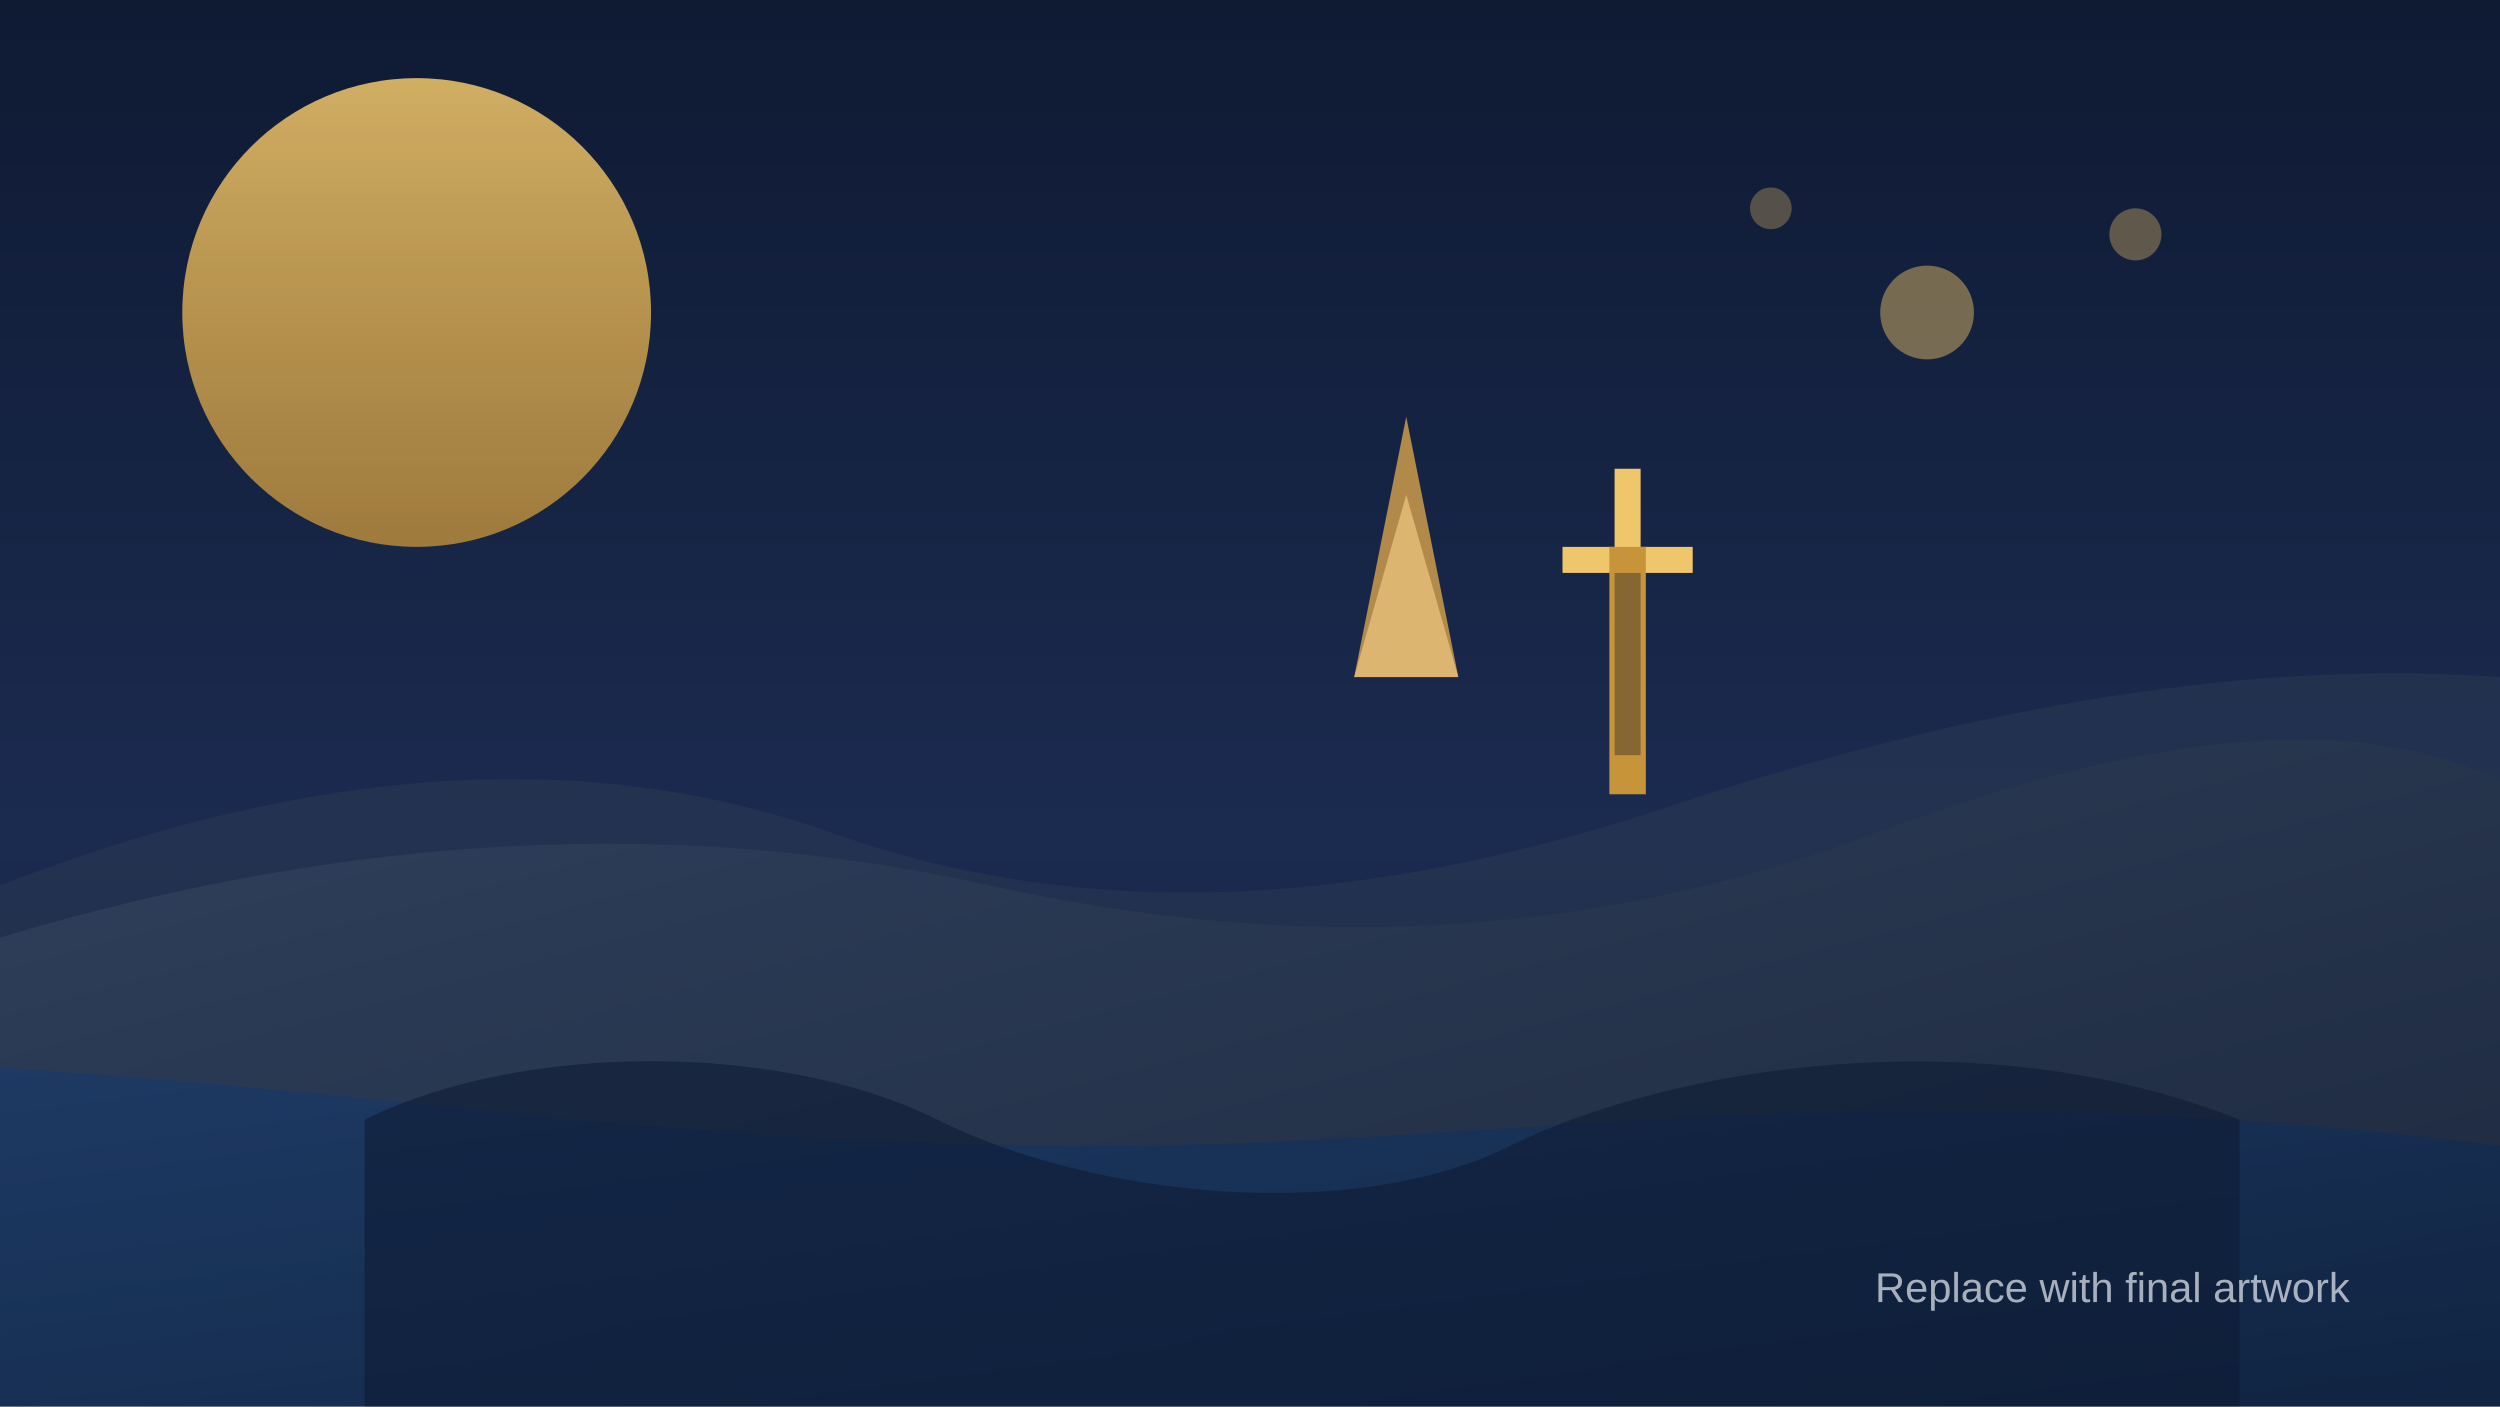
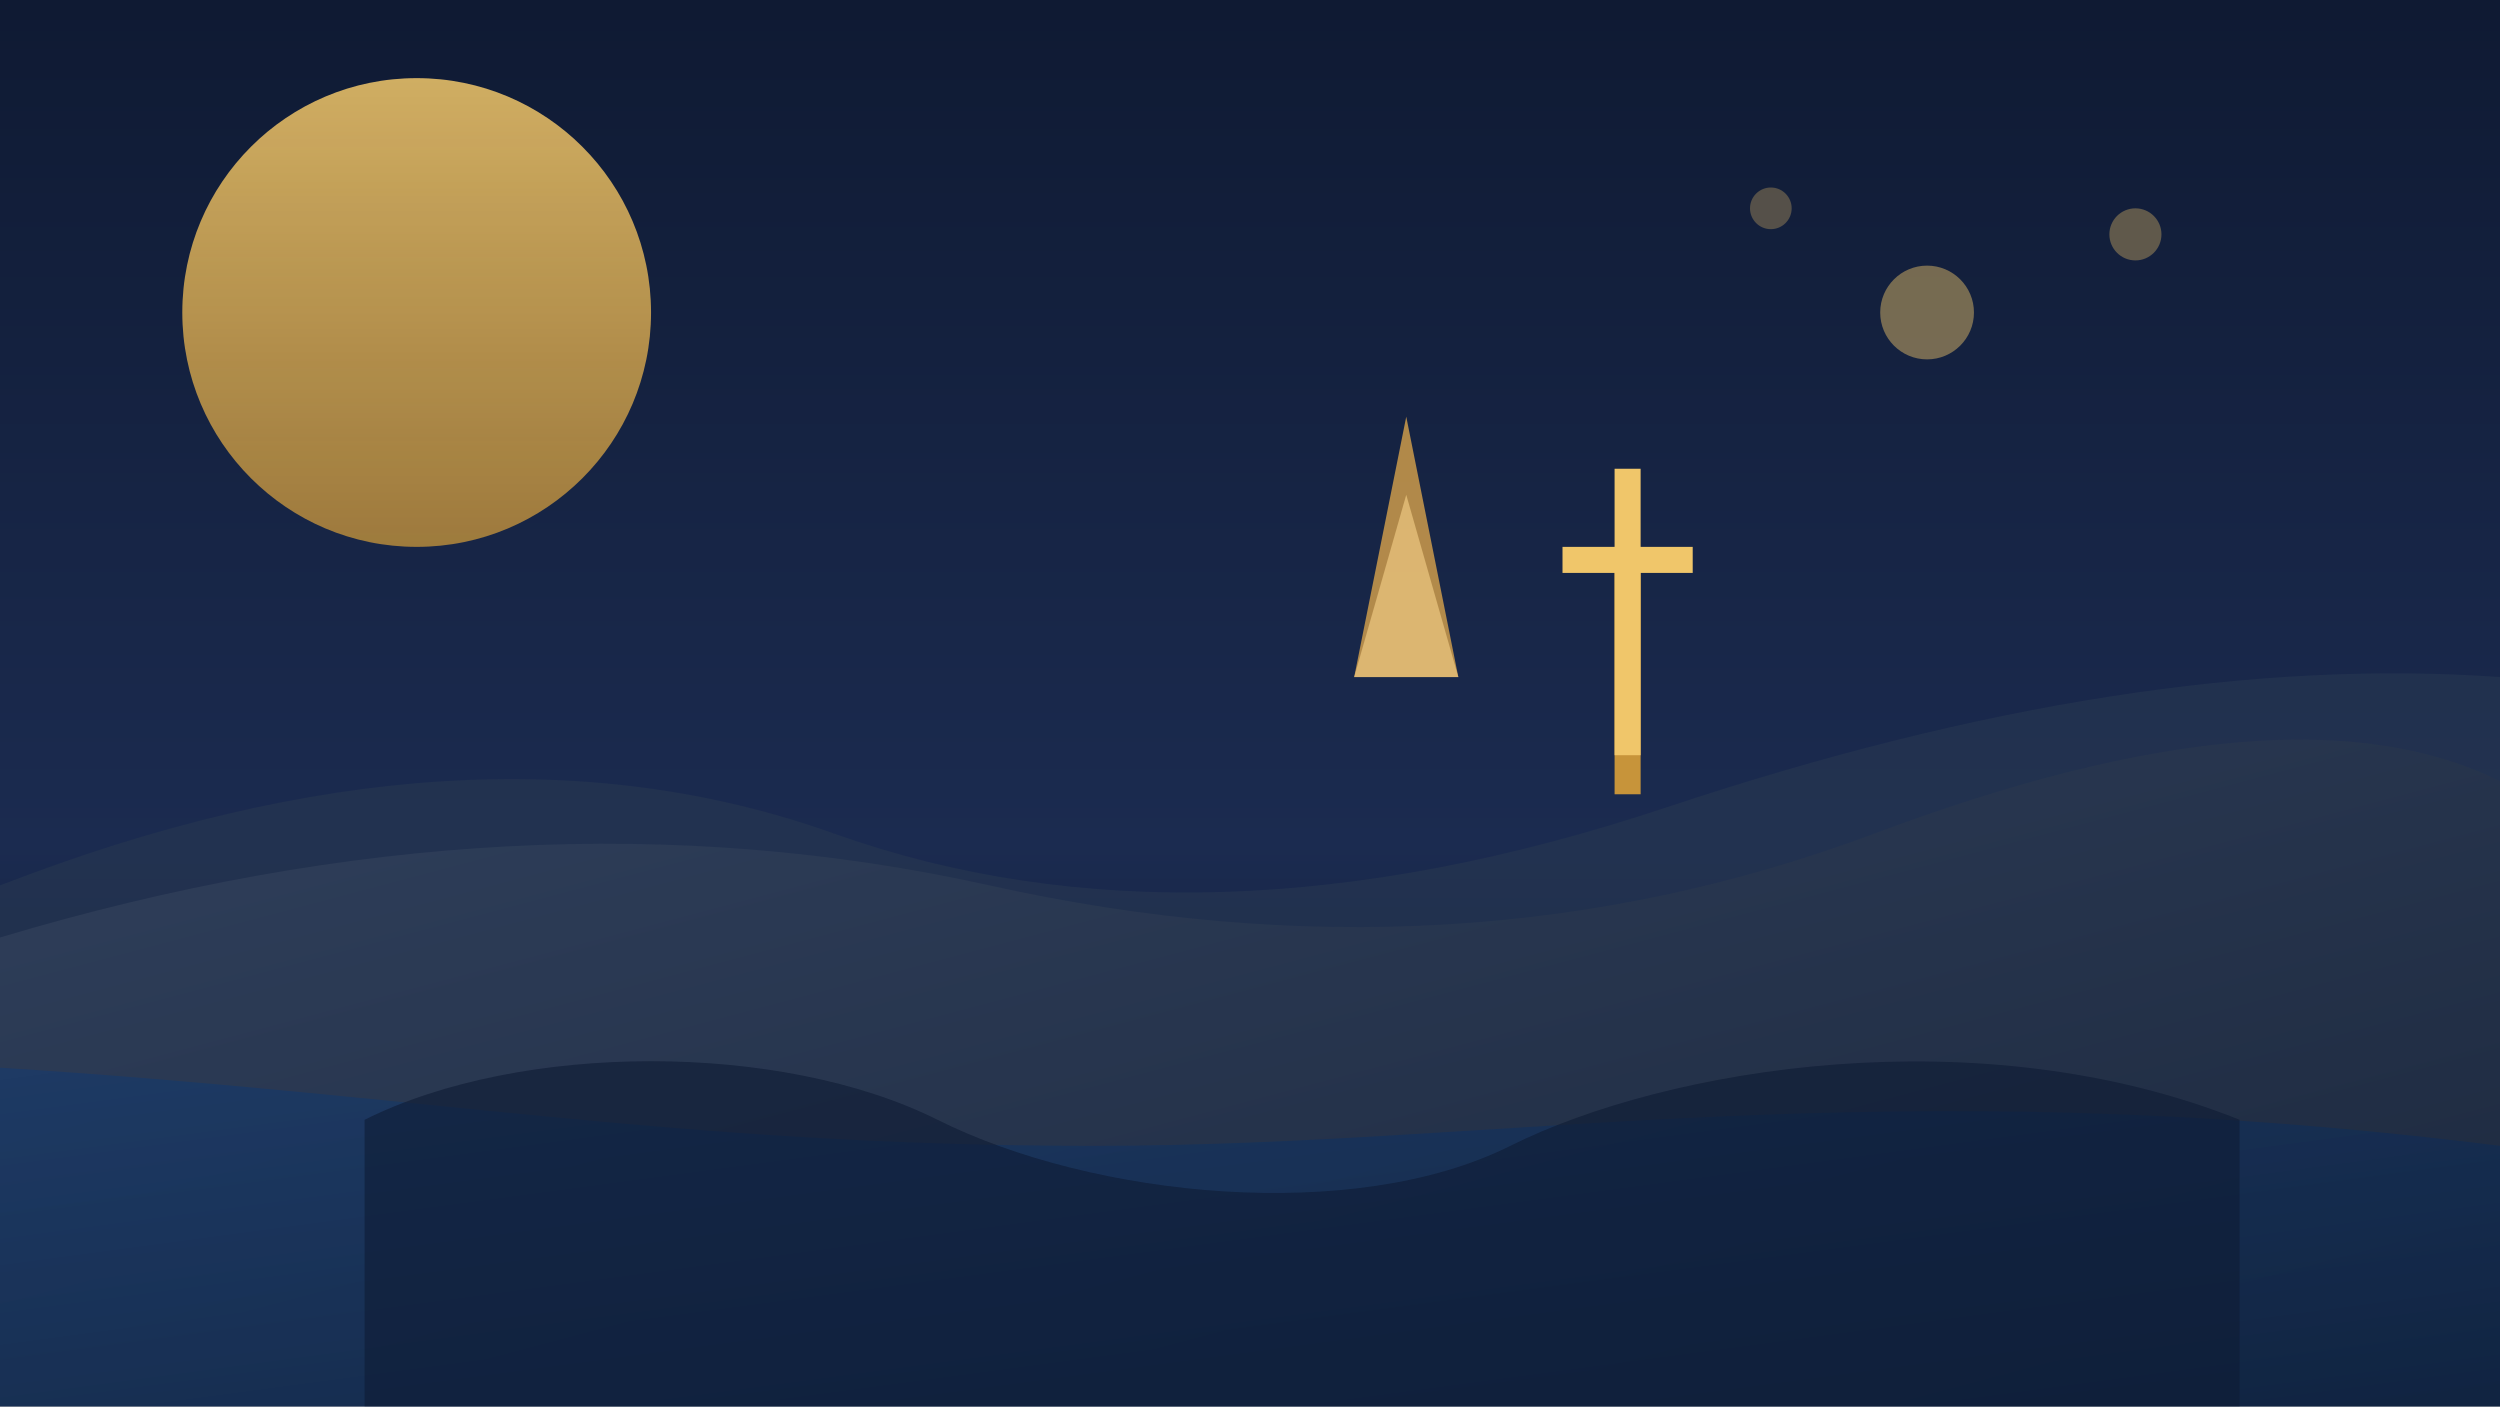
<svg xmlns="http://www.w3.org/2000/svg" viewBox="0 0 960 540" role="img" aria-labelledby="title desc">
  <defs>
    <linearGradient id="sky" x1="0" x2="0" y1="0" y2="1">
      <stop offset="0%" stop-color="#0f1a33" />
      <stop offset="60%" stop-color="#1b2b50" />
      <stop offset="100%" stop-color="#0c1429" />
    </linearGradient>
    <linearGradient id="sun" x1="0" x2="0" y1="0" y2="1">
      <stop offset="0%" stop-color="#f0c66a" stop-opacity="0.95" />
      <stop offset="100%" stop-color="#c7943a" stop-opacity="0.85" />
    </linearGradient>
    <linearGradient id="water" x1="0" x2="1" y1="0" y2="1">
      <stop offset="0%" stop-color="#1a3a68" stop-opacity="0.8" />
      <stop offset="100%" stop-color="#0f2341" stop-opacity="0.9" />
    </linearGradient>
    <linearGradient id="hill" x1="0" x2="1" y1="0" y2="1">
      <stop offset="0%" stop-color="#30405c" />
      <stop offset="100%" stop-color="#1c283d" />
    </linearGradient>
  </defs>
  <rect width="960" height="540" fill="url(#sky)" />
  <circle cx="160" cy="120" r="90" fill="url(#sun)" opacity="0.9" />
  <path d="M0 340 Q180 270 320 320 T640 310 T960 260 L960 540 L0 540 Z" fill="#253550" opacity="0.7" />
  <path d="M0 360 Q200 300 380 340 T720 320 T960 300 L960 540 L0 540 Z" fill="url(#hill)" />
  <path d="M0 410 C160 420 260 440 420 440 S720 410 960 440 L960 540 L0 540 Z" fill="url(#water)" />
  <path d="M520 260 L560 260 L540 160 Z" fill="#d8a34b" opacity="0.8" />
  <path d="M520 260 L540 190 L560 260 Z" fill="#e6c07a" opacity="0.8" />
+   <rect x="620" y="210" width="10" height="95" fill="#c7943a" />
  <rect x="620" y="180" width="10" height="110" fill="#f0c66a" />
  <rect x="600" y="210" width="50" height="10" fill="#f0c66a" />
-   <rect x="618" y="210" width="14" height="95" fill="#c7943a" />
-   <rect x="620" y="220" width="10" height="70" fill="#0c1429" opacity="0.35" />
  <path d="M140 430 C200 400 300 400 360 430 S520 470 580 440 S760 390 860 430 L860 540 L140 540 Z" fill="#0d1a33" opacity="0.6" />
  <circle cx="740" cy="120" r="18" fill="#f0c66a" opacity="0.45" />
  <circle cx="820" cy="90" r="10" fill="#f0c66a" opacity="0.35" />
  <circle cx="680" cy="80" r="8" fill="#f0c66a" opacity="0.3" />
-   <text x="720" y="500" font-family="DM Sans, Arial, sans-serif" font-size="16" fill="#e9edf4" opacity="0.7">Replace with final artwork</text>
</svg>
